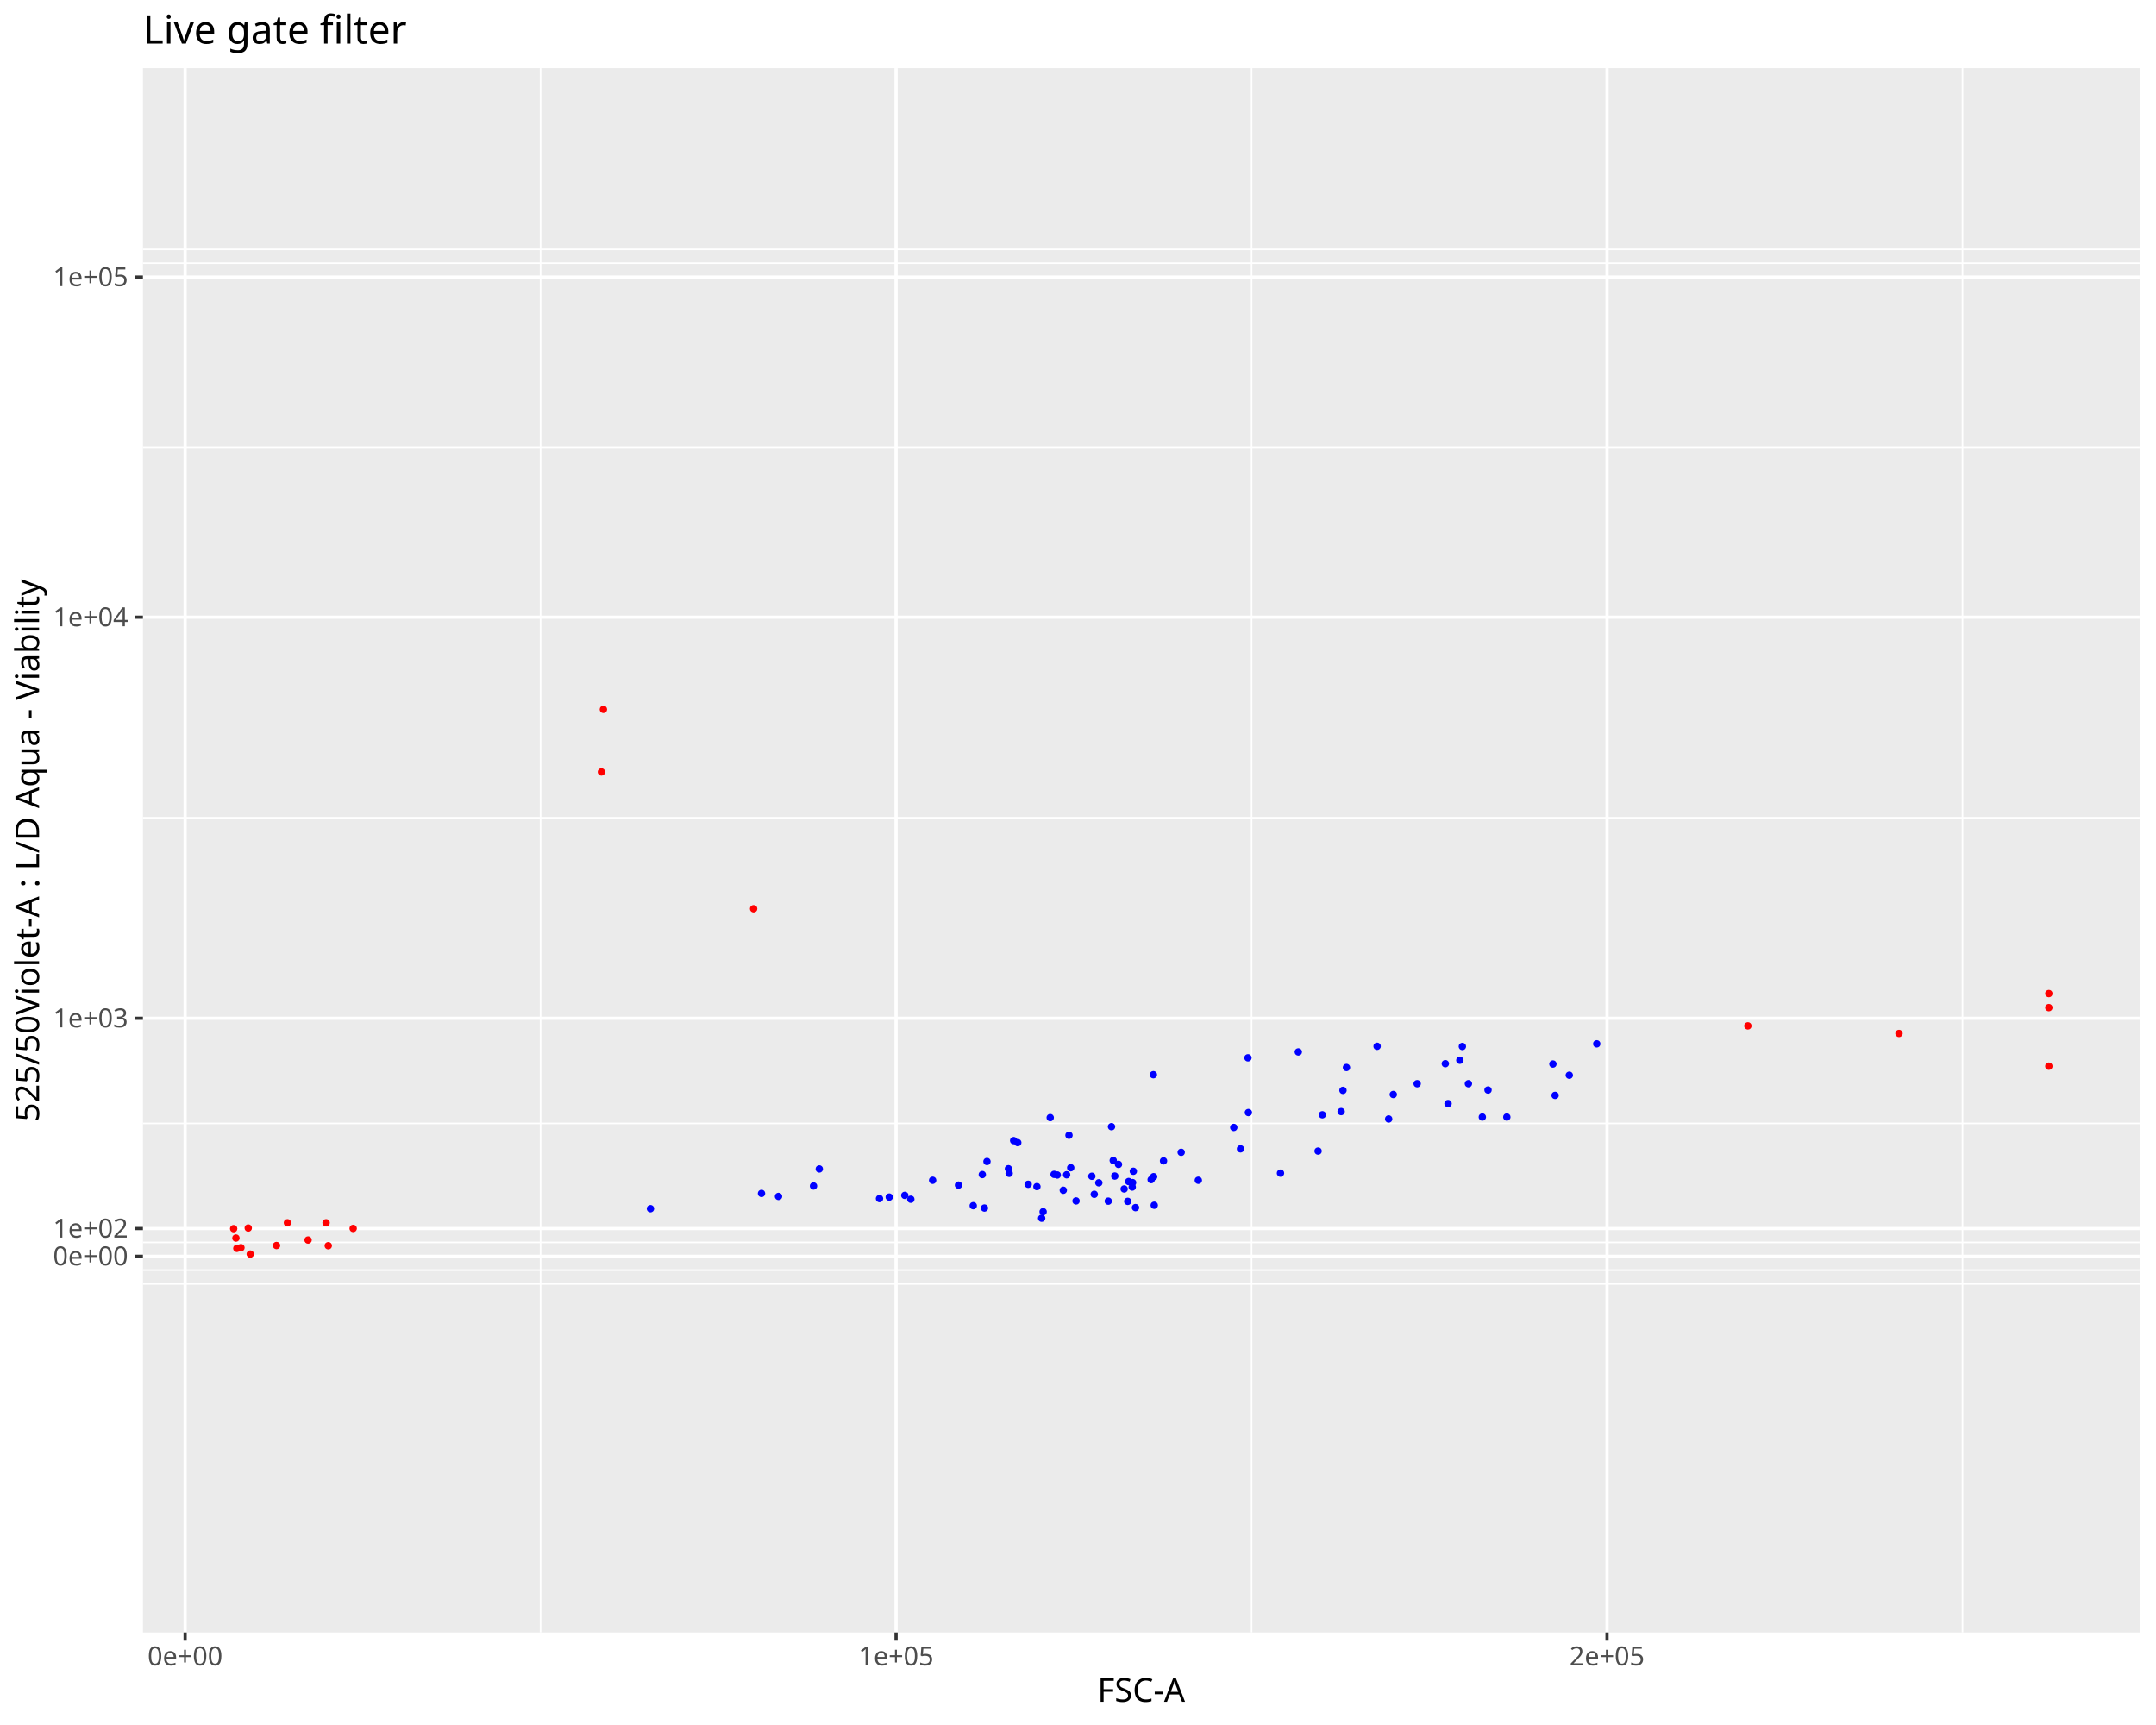
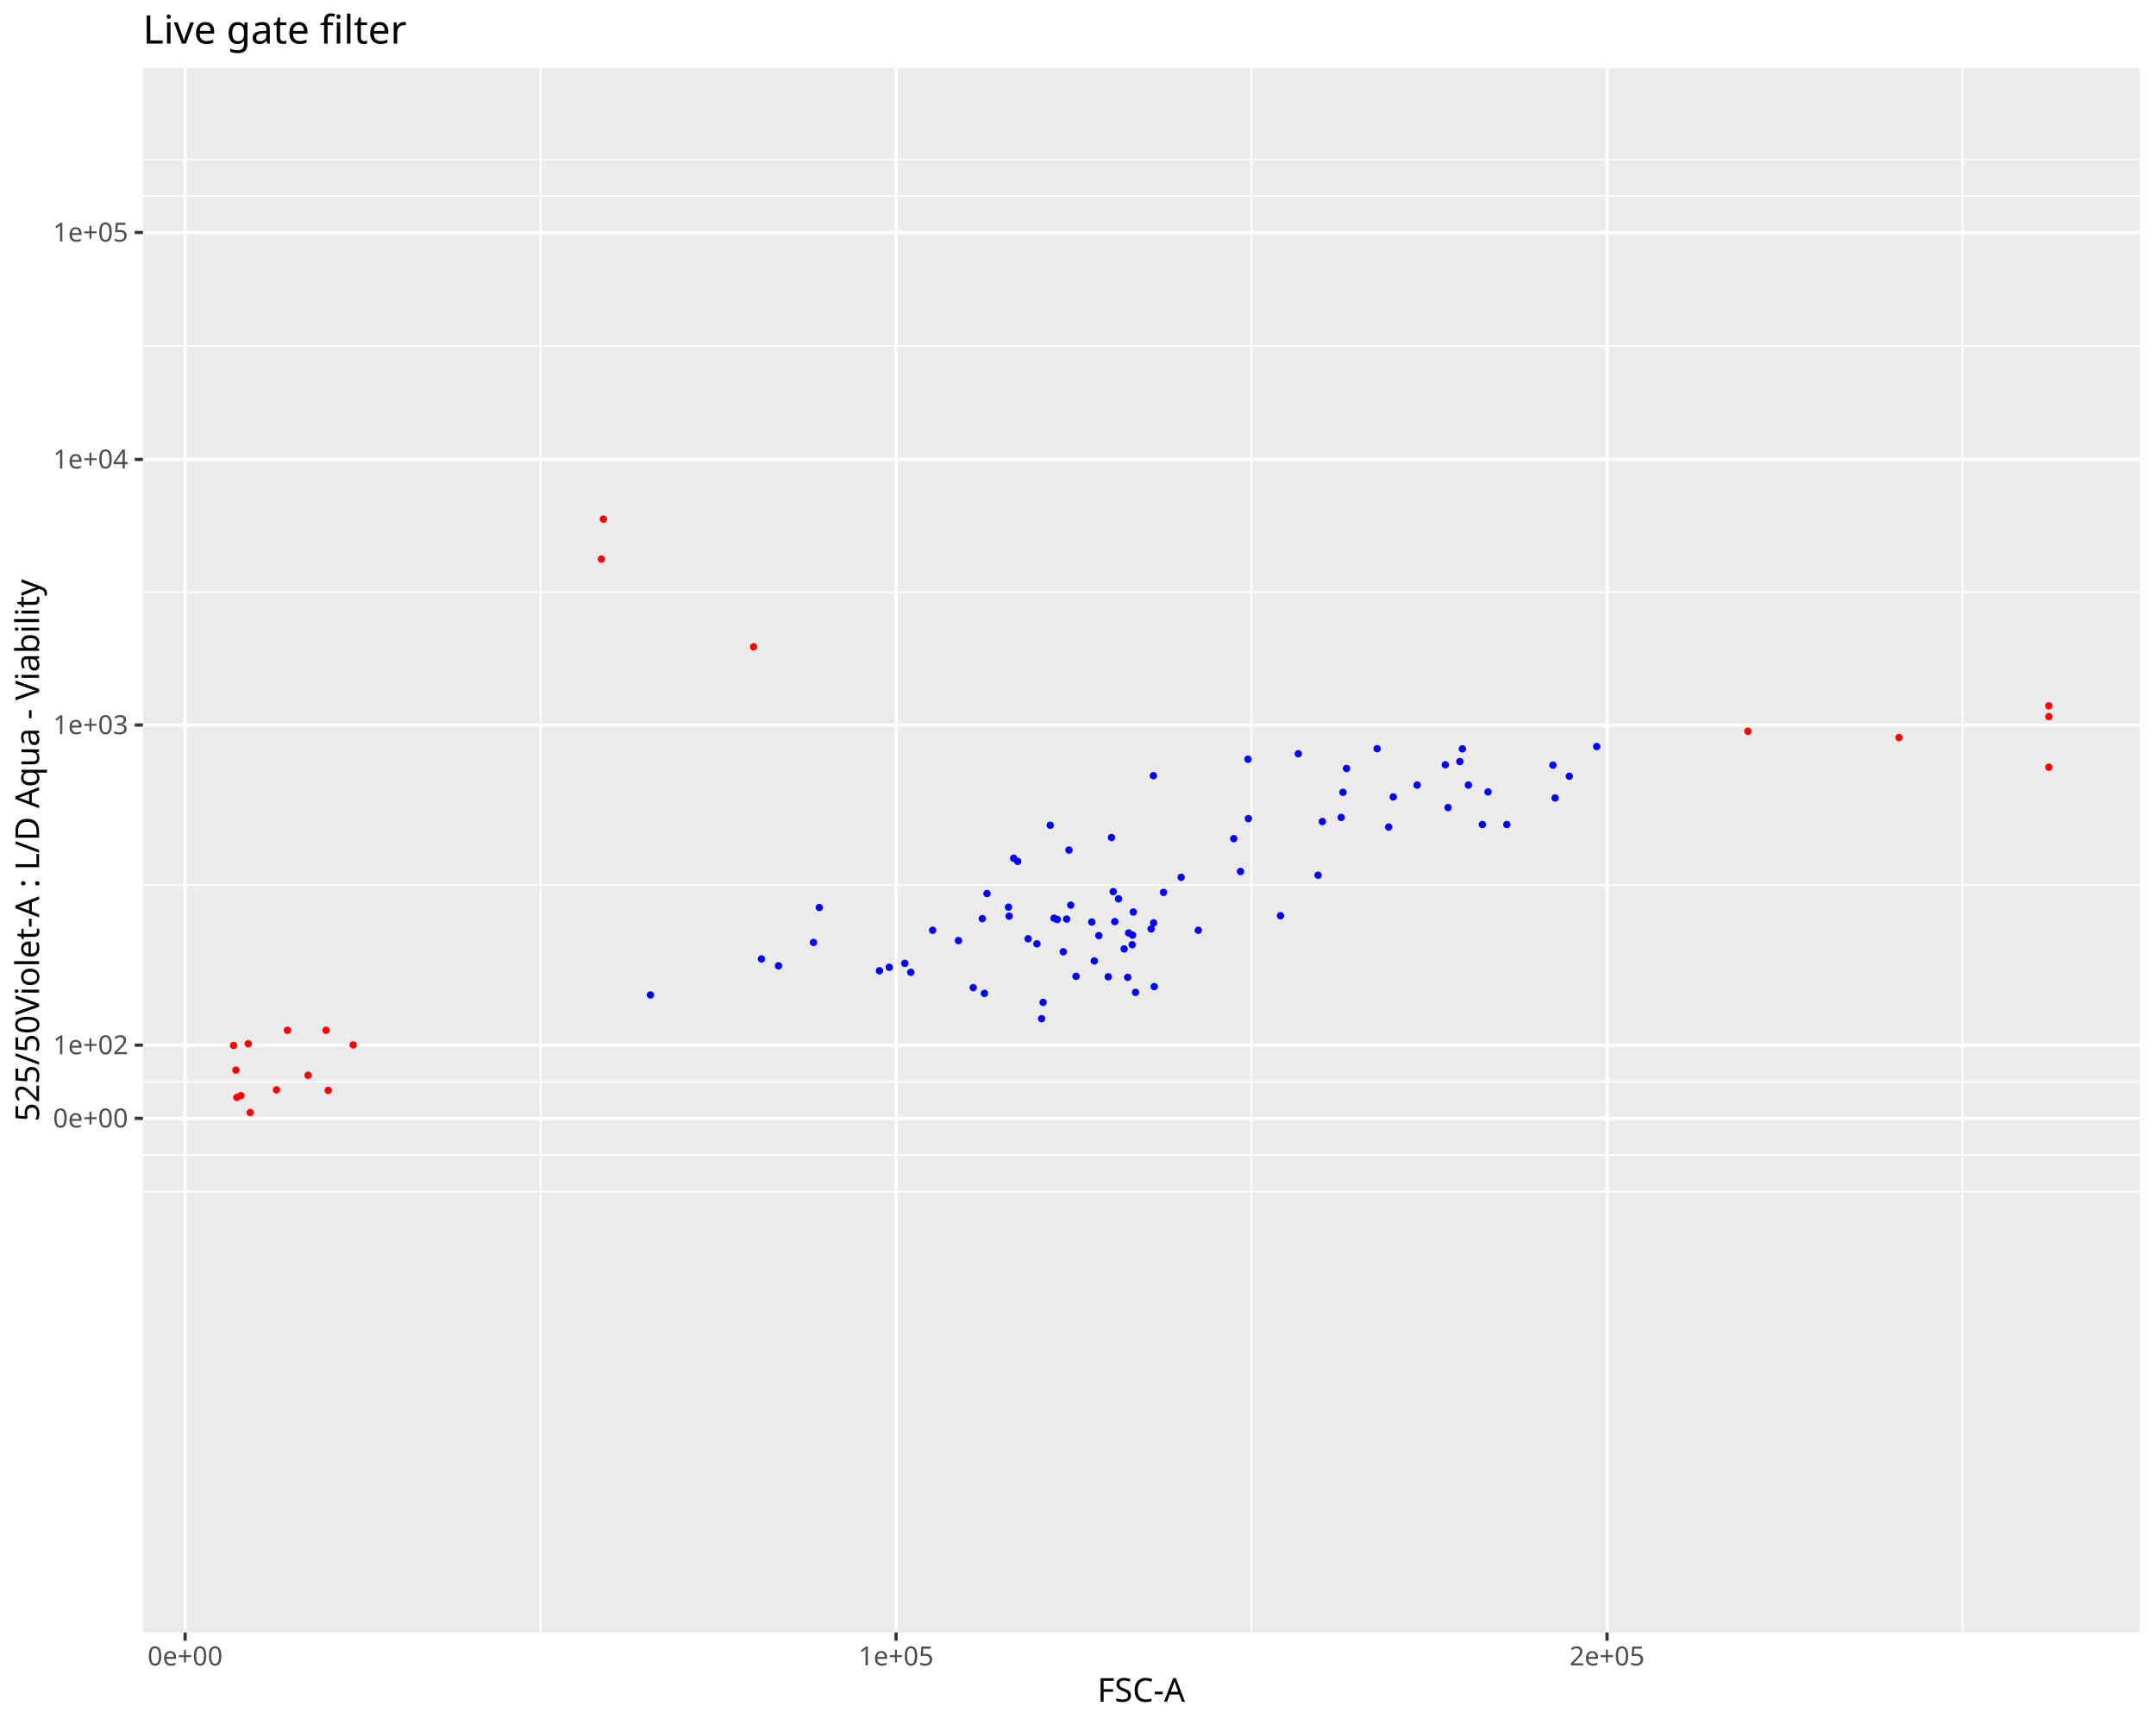
<svg xmlns="http://www.w3.org/2000/svg" class="svglite" data-engine-version="2.0" width="720.00pt" height="576.00pt" viewBox="0 0 720.00 576.00">
  <defs>
    <style type="text/css">
    .svglite line, .svglite polyline, .svglite polygon, .svglite path, .svglite rect, .svglite circle {
      fill: none;
      stroke: #000000;
      stroke-linecap: round;
      stroke-linejoin: round;
      stroke-miterlimit: 10.00;
    }
  </style>
  </defs>
  <rect width="100%" height="100%" style="stroke: none; fill: #FFFFFF;" />
  <defs>
    <clipPath id="cpMC4wMHw3MjAuMDB8MC4wMHw1NzYuMDA=">
      <rect x="0.00" y="0.00" width="720.00" height="576.00" />
    </clipPath>
  </defs>
  <g clip-path="url(#cpMC4wMHw3MjAuMDB8MC4wMHw1NzYuMDA=)">
    <rect x="0.00" y="0.00" width="720.00" height="576.00" style="stroke-width: 1.07; stroke: #FFFFFF; fill: #FFFFFF;" />
  </g>
  <defs>
    <clipPath id="cpNDcuNzN8NzE0LjUyfDIyLjc4fDU0NS4xMQ==">
      <rect x="47.73" y="22.78" width="666.80" height="522.33" />
    </clipPath>
  </defs>
  <g clip-path="url(#cpNDcuNzN8NzE0LjUyfDIyLjc4fDU0NS4xMQ==)">
    <rect x="47.73" y="22.78" width="666.80" height="522.33" style="stroke-width: 1.07; stroke: none; fill: #EBEBEB;" />
-     <polyline points="47.73,428.74 714.52,428.74 " style="stroke-width: 0.53; stroke: #FFFFFF; stroke-linecap: butt;" />
-     <polyline points="47.73,424.11 714.52,424.11 " style="stroke-width: 0.53; stroke: #FFFFFF; stroke-linecap: butt;" />
-     <polyline points="47.73,414.86 714.52,414.86 " style="stroke-width: 0.53; stroke: #FFFFFF; stroke-linecap: butt;" />
-     <polyline points="47.73,375.12 714.52,375.12 " style="stroke-width: 0.53; stroke: #FFFFFF; stroke-linecap: butt;" />
-     <polyline points="47.73,273.06 714.52,273.06 " style="stroke-width: 0.53; stroke: #FFFFFF; stroke-linecap: butt;" />
-     <polyline points="47.73,149.31 714.52,149.31 " style="stroke-width: 0.53; stroke: #FFFFFF; stroke-linecap: butt;" />
-     <polyline points="47.73,87.89 714.52,87.89 " style="stroke-width: 0.53; stroke: #FFFFFF; stroke-linecap: butt;" />
-     <polyline points="47.73,83.27 714.52,83.27 " style="stroke-width: 0.53; stroke: #FFFFFF; stroke-linecap: butt;" />
+     <polyline points="47.73,397.89 714.52,397.89 " style="stroke-width: 0.53; stroke: #FFFFFF; stroke-linecap: butt;" />
+     <polyline points="47.73,385.67 714.52,385.67 " style="stroke-width: 0.53; stroke: #FFFFFF; stroke-linecap: butt;" />
+     <polyline points="47.73,361.22 714.52,361.22 " style="stroke-width: 0.53; stroke: #FFFFFF; stroke-linecap: butt;" />
+     <polyline points="47.73,295.55 714.52,295.55 " style="stroke-width: 0.53; stroke: #FFFFFF; stroke-linecap: butt;" />
+     <polyline points="47.73,197.75 714.52,197.75 " style="stroke-width: 0.53; stroke: #FFFFFF; stroke-linecap: butt;" />
+     <polyline points="47.73,115.51 714.52,115.51 " style="stroke-width: 0.53; stroke: #FFFFFF; stroke-linecap: butt;" />
+     <polyline points="47.73,65.40 714.52,65.40 " style="stroke-width: 0.53; stroke: #FFFFFF; stroke-linecap: butt;" />
+     <polyline points="47.73,53.18 714.52,53.18 " style="stroke-width: 0.53; stroke: #FFFFFF; stroke-linecap: butt;" />
    <polyline points="180.53,545.11 180.53,22.78 " style="stroke-width: 0.53; stroke: #FFFFFF; stroke-linecap: butt;" />
    <polyline points="417.96,545.11 417.96,22.78 " style="stroke-width: 0.53; stroke: #FFFFFF; stroke-linecap: butt;" />
    <polyline points="655.38,545.11 655.38,22.78 " style="stroke-width: 0.53; stroke: #FFFFFF; stroke-linecap: butt;" />
-     <polyline points="47.73,419.49 714.52,419.49 " style="stroke-width: 1.07; stroke: #FFFFFF; stroke-linecap: butt;" />
-     <polyline points="47.73,410.23 714.52,410.23 " style="stroke-width: 1.07; stroke: #FFFFFF; stroke-linecap: butt;" />
-     <polyline points="47.73,340.02 714.52,340.02 " style="stroke-width: 1.07; stroke: #FFFFFF; stroke-linecap: butt;" />
-     <polyline points="47.73,206.09 714.52,206.09 " style="stroke-width: 1.07; stroke: #FFFFFF; stroke-linecap: butt;" />
-     <polyline points="47.73,92.52 714.52,92.52 " style="stroke-width: 1.07; stroke: #FFFFFF; stroke-linecap: butt;" />
+     <polyline points="47.73,373.44 714.52,373.44 " style="stroke-width: 1.07; stroke: #FFFFFF; stroke-linecap: butt;" />
+     <polyline points="47.73,348.99 714.52,348.99 " style="stroke-width: 1.07; stroke: #FFFFFF; stroke-linecap: butt;" />
+     <polyline points="47.73,242.10 714.52,242.10 " style="stroke-width: 1.07; stroke: #FFFFFF; stroke-linecap: butt;" />
+     <polyline points="47.73,153.40 714.52,153.40 " style="stroke-width: 1.07; stroke: #FFFFFF; stroke-linecap: butt;" />
+     <polyline points="47.73,77.63 714.52,77.63 " style="stroke-width: 1.07; stroke: #FFFFFF; stroke-linecap: butt;" />
    <polyline points="61.82,545.11 61.82,22.78 " style="stroke-width: 1.07; stroke: #FFFFFF; stroke-linecap: butt;" />
    <polyline points="299.24,545.11 299.24,22.78 " style="stroke-width: 1.07; stroke: #FFFFFF; stroke-linecap: butt;" />
    <polyline points="536.67,545.11 536.67,22.78 " style="stroke-width: 1.07; stroke: #FFFFFF; stroke-linecap: butt;" />
-     <circle cx="483.58" cy="368.51" r="0.89" style="stroke-width: 0.71; stroke: #0000FF; fill: #0000FF;" />
-     <circle cx="440.18" cy="384.36" r="0.89" style="stroke-width: 0.71; stroke: #0000FF; fill: #0000FF;" />
-     <circle cx="95.99" cy="408.31" r="0.89" style="stroke-width: 0.71; stroke: #FF0000; fill: #FF0000;" />
-     <circle cx="273.60" cy="390.33" r="0.89" style="stroke-width: 0.71; stroke: #0000FF; fill: #0000FF;" />
-     <circle cx="328.75" cy="403.38" r="0.89" style="stroke-width: 0.71; stroke: #0000FF; fill: #0000FF;" />
-     <circle cx="370.11" cy="401.08" r="0.89" style="stroke-width: 0.71; stroke: #0000FF; fill: #0000FF;" />
-     <circle cx="78.79" cy="413.41" r="0.89" style="stroke-width: 0.71; stroke: #FF0000; fill: #FF0000;" />
-     <circle cx="302.15" cy="399.15" r="0.89" style="stroke-width: 0.71; stroke: #0000FF; fill: #0000FF;" />
-     <circle cx="92.34" cy="415.90" r="0.89" style="stroke-width: 0.71; stroke: #FF0000; fill: #FF0000;" />
-     <circle cx="412.02" cy="376.47" r="0.89" style="stroke-width: 0.71; stroke: #0000FF; fill: #0000FF;" />
-     <circle cx="320.09" cy="395.73" r="0.89" style="stroke-width: 0.71; stroke: #0000FF; fill: #0000FF;" />
-     <circle cx="338.51" cy="380.87" r="0.89" style="stroke-width: 0.71; stroke: #0000FF; fill: #0000FF;" />
-     <circle cx="495.03" cy="373.00" r="0.89" style="stroke-width: 0.71; stroke: #0000FF; fill: #0000FF;" />
-     <circle cx="254.30" cy="398.50" r="0.89" style="stroke-width: 0.71; stroke: #0000FF; fill: #0000FF;" />
-     <circle cx="416.76" cy="353.22" r="0.89" style="stroke-width: 0.71; stroke: #0000FF; fill: #0000FF;" />
-     <circle cx="337.01" cy="391.80" r="0.89" style="stroke-width: 0.71; stroke: #0000FF; fill: #0000FF;" />
-     <circle cx="350.72" cy="373.19" r="0.89" style="stroke-width: 0.71; stroke: #0000FF; fill: #0000FF;" />
-     <circle cx="496.93" cy="363.97" r="0.89" style="stroke-width: 0.71; stroke: #0000FF; fill: #0000FF;" />
-     <circle cx="366.95" cy="394.96" r="0.89" style="stroke-width: 0.71; stroke: #0000FF; fill: #0000FF;" />
-     <circle cx="348.35" cy="404.61" r="0.89" style="stroke-width: 0.71; stroke: #0000FF; fill: #0000FF;" />
-     <circle cx="364.62" cy="392.77" r="0.89" style="stroke-width: 0.71; stroke: #0000FF; fill: #0000FF;" />
-     <circle cx="378.48" cy="391.10" r="0.89" style="stroke-width: 0.71; stroke: #0000FF; fill: #0000FF;" />
-     <circle cx="388.56" cy="387.64" r="0.89" style="stroke-width: 0.71; stroke: #0000FF; fill: #0000FF;" />
-     <circle cx="109.62" cy="415.97" r="0.89" style="stroke-width: 0.71; stroke: #FF0000; fill: #FF0000;" />
-     <circle cx="359.35" cy="401.01" r="0.89" style="stroke-width: 0.71; stroke: #0000FF; fill: #0000FF;" />
-     <circle cx="328.04" cy="392.21" r="0.89" style="stroke-width: 0.71; stroke: #0000FF; fill: #0000FF;" />
-     <circle cx="217.22" cy="403.60" r="0.89" style="stroke-width: 0.71; stroke: #0000FF; fill: #0000FF;" />
-     <circle cx="376.61" cy="401.15" r="0.89" style="stroke-width: 0.71; stroke: #0000FF; fill: #0000FF;" />
-     <circle cx="416.90" cy="371.49" r="0.89" style="stroke-width: 0.71; stroke: #0000FF; fill: #0000FF;" />
-     <circle cx="293.70" cy="400.22" r="0.89" style="stroke-width: 0.71; stroke: #0000FF; fill: #0000FF;" />
-     <circle cx="102.88" cy="414.07" r="0.89" style="stroke-width: 0.71; stroke: #FF0000; fill: #FF0000;" />
-     <circle cx="352.01" cy="392.14" r="0.89" style="stroke-width: 0.71; stroke: #0000FF; fill: #0000FF;" />
-     <circle cx="583.71" cy="342.55" r="0.89" style="stroke-width: 0.71; stroke: #FF0000; fill: #FF0000;" />
-     <circle cx="449.66" cy="356.45" r="0.89" style="stroke-width: 0.71; stroke: #0000FF; fill: #0000FF;" />
-     <circle cx="384.43" cy="393.90" r="0.89" style="stroke-width: 0.71; stroke: #0000FF; fill: #0000FF;" />
-     <circle cx="296.96" cy="399.72" r="0.89" style="stroke-width: 0.71; stroke: #0000FF; fill: #0000FF;" />
-     <circle cx="80.46" cy="416.63" r="0.89" style="stroke-width: 0.71; stroke: #FF0000; fill: #FF0000;" />
-     <circle cx="271.67" cy="396.02" r="0.89" style="stroke-width: 0.71; stroke: #0000FF; fill: #0000FF;" />
-     <circle cx="375.41" cy="397.01" r="0.89" style="stroke-width: 0.71; stroke: #0000FF; fill: #0000FF;" />
-     <circle cx="518.60" cy="355.29" r="0.89" style="stroke-width: 0.71; stroke: #0000FF; fill: #0000FF;" />
-     <circle cx="414.27" cy="383.62" r="0.89" style="stroke-width: 0.71; stroke: #0000FF; fill: #0000FF;" />
-     <circle cx="487.52" cy="354.03" r="0.89" style="stroke-width: 0.71; stroke: #0000FF; fill: #0000FF;" />
-     <circle cx="459.89" cy="349.37" r="0.89" style="stroke-width: 0.71; stroke: #0000FF; fill: #0000FF;" />
-     <circle cx="108.90" cy="408.31" r="0.89" style="stroke-width: 0.71; stroke: #FF0000; fill: #FF0000;" />
-     <circle cx="372.29" cy="392.70" r="0.89" style="stroke-width: 0.71; stroke: #0000FF; fill: #0000FF;" />
-     <circle cx="427.62" cy="391.73" r="0.89" style="stroke-width: 0.71; stroke: #0000FF; fill: #0000FF;" />
-     <circle cx="684.21" cy="331.76" r="0.89" style="stroke-width: 0.71; stroke: #FF0000; fill: #FF0000;" />
-     <circle cx="304.16" cy="400.44" r="0.89" style="stroke-width: 0.71; stroke: #0000FF; fill: #0000FF;" />
-     <circle cx="634.18" cy="345.08" r="0.89" style="stroke-width: 0.71; stroke: #FF0000; fill: #FF0000;" />
-     <circle cx="347.86" cy="406.78" r="0.89" style="stroke-width: 0.71; stroke: #0000FF; fill: #0000FF;" />
-     <circle cx="447.88" cy="371.17" r="0.89" style="stroke-width: 0.71; stroke: #0000FF; fill: #0000FF;" />
-     <circle cx="365.43" cy="398.79" r="0.89" style="stroke-width: 0.71; stroke: #0000FF; fill: #0000FF;" />
-     <circle cx="385.46" cy="402.45" r="0.89" style="stroke-width: 0.71; stroke: #0000FF; fill: #0000FF;" />
-     <circle cx="339.88" cy="381.54" r="0.89" style="stroke-width: 0.71; stroke: #0000FF; fill: #0000FF;" />
-     <circle cx="482.67" cy="355.18" r="0.89" style="stroke-width: 0.71; stroke: #0000FF; fill: #0000FF;" />
-     <circle cx="488.36" cy="349.43" r="0.89" style="stroke-width: 0.71; stroke: #0000FF; fill: #0000FF;" />
-     <circle cx="311.45" cy="394.11" r="0.89" style="stroke-width: 0.71; stroke: #0000FF; fill: #0000FF;" />
-     <circle cx="325.01" cy="402.59" r="0.89" style="stroke-width: 0.71; stroke: #0000FF; fill: #0000FF;" />
-     <circle cx="355.09" cy="397.44" r="0.89" style="stroke-width: 0.71; stroke: #0000FF; fill: #0000FF;" />
-     <circle cx="200.84" cy="257.77" r="0.89" style="stroke-width: 0.71; stroke: #FF0000; fill: #FF0000;" />
-     <circle cx="346.28" cy="396.23" r="0.89" style="stroke-width: 0.71; stroke: #0000FF; fill: #0000FF;" />
-     <circle cx="83.57" cy="418.76" r="0.89" style="stroke-width: 0.71; stroke: #FF0000; fill: #FF0000;" />
-     <circle cx="251.67" cy="303.44" r="0.89" style="stroke-width: 0.71; stroke: #FF0000; fill: #FF0000;" />
-     <circle cx="356.99" cy="379.08" r="0.89" style="stroke-width: 0.71; stroke: #0000FF; fill: #0000FF;" />
-     <circle cx="371.77" cy="387.50" r="0.89" style="stroke-width: 0.71; stroke: #0000FF; fill: #0000FF;" />
-     <circle cx="684.21" cy="336.46" r="0.89" style="stroke-width: 0.71; stroke: #FF0000; fill: #FF0000;" />
-     <circle cx="78.03" cy="410.27" r="0.89" style="stroke-width: 0.71; stroke: #FF0000; fill: #FF0000;" />
-     <circle cx="684.21" cy="356.01" r="0.89" style="stroke-width: 0.71; stroke: #FF0000; fill: #FF0000;" />
-     <circle cx="82.90" cy="410.06" r="0.89" style="stroke-width: 0.71; stroke: #FF0000; fill: #FF0000;" />
-     <circle cx="385.17" cy="358.86" r="0.89" style="stroke-width: 0.71; stroke: #0000FF; fill: #0000FF;" />
-     <circle cx="441.60" cy="372.24" r="0.89" style="stroke-width: 0.71; stroke: #0000FF; fill: #0000FF;" />
-     <circle cx="343.35" cy="395.45" r="0.89" style="stroke-width: 0.71; stroke: #0000FF; fill: #0000FF;" />
-     <circle cx="394.46" cy="384.77" r="0.89" style="stroke-width: 0.71; stroke: #0000FF; fill: #0000FF;" />
-     <circle cx="524.07" cy="359.03" r="0.89" style="stroke-width: 0.71; stroke: #0000FF; fill: #0000FF;" />
-     <circle cx="463.75" cy="373.64" r="0.89" style="stroke-width: 0.71; stroke: #0000FF; fill: #0000FF;" />
-     <circle cx="519.33" cy="365.77" r="0.89" style="stroke-width: 0.71; stroke: #0000FF; fill: #0000FF;" />
-     <circle cx="329.60" cy="387.84" r="0.89" style="stroke-width: 0.71; stroke: #0000FF; fill: #0000FF;" />
-     <circle cx="378.23" cy="394.89" r="0.89" style="stroke-width: 0.71; stroke: #0000FF; fill: #0000FF;" />
-     <circle cx="117.94" cy="410.20" r="0.89" style="stroke-width: 0.71; stroke: #FF0000; fill: #FF0000;" />
-     <circle cx="356.20" cy="392.28" r="0.89" style="stroke-width: 0.71; stroke: #0000FF; fill: #0000FF;" />
-     <circle cx="379.20" cy="403.24" r="0.89" style="stroke-width: 0.71; stroke: #0000FF; fill: #0000FF;" />
-     <circle cx="433.57" cy="351.25" r="0.89" style="stroke-width: 0.71; stroke: #0000FF; fill: #0000FF;" />
-     <circle cx="400.18" cy="394.11" r="0.89" style="stroke-width: 0.71; stroke: #0000FF; fill: #0000FF;" />
-     <circle cx="259.98" cy="399.50" r="0.89" style="stroke-width: 0.71; stroke: #0000FF; fill: #0000FF;" />
-     <circle cx="357.57" cy="389.92" r="0.89" style="stroke-width: 0.71; stroke: #0000FF; fill: #0000FF;" />
-     <circle cx="378.11" cy="396.37" r="0.89" style="stroke-width: 0.71; stroke: #0000FF; fill: #0000FF;" />
-     <circle cx="533.24" cy="348.55" r="0.89" style="stroke-width: 0.71; stroke: #0000FF; fill: #0000FF;" />
-     <circle cx="473.27" cy="361.86" r="0.89" style="stroke-width: 0.71; stroke: #0000FF; fill: #0000FF;" />
-     <circle cx="201.50" cy="236.87" r="0.89" style="stroke-width: 0.71; stroke: #FF0000; fill: #FF0000;" />
-     <circle cx="448.49" cy="364.09" r="0.89" style="stroke-width: 0.71; stroke: #0000FF; fill: #0000FF;" />
-     <circle cx="385.26" cy="392.92" r="0.89" style="stroke-width: 0.71; stroke: #0000FF; fill: #0000FF;" />
-     <circle cx="503.21" cy="373.00" r="0.89" style="stroke-width: 0.71; stroke: #0000FF; fill: #0000FF;" />
-     <circle cx="336.77" cy="390.26" r="0.89" style="stroke-width: 0.71; stroke: #0000FF; fill: #0000FF;" />
-     <circle cx="376.92" cy="394.53" r="0.89" style="stroke-width: 0.71; stroke: #0000FF; fill: #0000FF;" />
-     <circle cx="373.52" cy="388.81" r="0.89" style="stroke-width: 0.71; stroke: #0000FF; fill: #0000FF;" />
-     <circle cx="371.19" cy="376.21" r="0.89" style="stroke-width: 0.71; stroke: #0000FF; fill: #0000FF;" />
-     <circle cx="353.08" cy="392.35" r="0.89" style="stroke-width: 0.71; stroke: #0000FF; fill: #0000FF;" />
-     <circle cx="465.29" cy="365.47" r="0.89" style="stroke-width: 0.71; stroke: #0000FF; fill: #0000FF;" />
-     <circle cx="79.10" cy="416.85" r="0.89" style="stroke-width: 0.71; stroke: #FF0000; fill: #FF0000;" />
-     <circle cx="490.38" cy="361.86" r="0.89" style="stroke-width: 0.71; stroke: #0000FF; fill: #0000FF;" />
+     <circle cx="483.58" cy="269.66" r="0.89" style="stroke-width: 0.71; stroke: #0000FF; fill: #0000FF;" />
+     <circle cx="440.18" cy="292.25" r="0.89" style="stroke-width: 0.71; stroke: #0000FF; fill: #0000FF;" />
+     <circle cx="95.99" cy="344.03" r="0.89" style="stroke-width: 0.71; stroke: #FF0000; fill: #FF0000;" />
+     <circle cx="273.60" cy="303.04" r="0.89" style="stroke-width: 0.71; stroke: #0000FF; fill: #0000FF;" />
+     <circle cx="328.75" cy="331.70" r="0.89" style="stroke-width: 0.71; stroke: #0000FF; fill: #0000FF;" />
+     <circle cx="370.11" cy="326.17" r="0.89" style="stroke-width: 0.71; stroke: #0000FF; fill: #0000FF;" />
+     <circle cx="78.79" cy="357.32" r="0.89" style="stroke-width: 0.71; stroke: #FF0000; fill: #FF0000;" />
+     <circle cx="302.15" cy="321.67" r="0.89" style="stroke-width: 0.71; stroke: #0000FF; fill: #0000FF;" />
+     <circle cx="92.34" cy="363.90" r="0.89" style="stroke-width: 0.71; stroke: #FF0000; fill: #FF0000;" />
+     <circle cx="412.02" cy="280.04" r="0.89" style="stroke-width: 0.71; stroke: #0000FF; fill: #0000FF;" />
+     <circle cx="320.09" cy="314.08" r="0.89" style="stroke-width: 0.71; stroke: #0000FF; fill: #0000FF;" />
+     <circle cx="338.51" cy="286.58" r="0.89" style="stroke-width: 0.71; stroke: #0000FF; fill: #0000FF;" />
+     <circle cx="495.03" cy="275.31" r="0.89" style="stroke-width: 0.71; stroke: #0000FF; fill: #0000FF;" />
+     <circle cx="254.30" cy="320.21" r="0.89" style="stroke-width: 0.71; stroke: #0000FF; fill: #0000FF;" />
+     <circle cx="416.76" cy="253.52" r="0.89" style="stroke-width: 0.71; stroke: #0000FF; fill: #0000FF;" />
+     <circle cx="337.01" cy="305.91" r="0.89" style="stroke-width: 0.71; stroke: #0000FF; fill: #0000FF;" />
+     <circle cx="350.72" cy="275.56" r="0.89" style="stroke-width: 0.71; stroke: #0000FF; fill: #0000FF;" />
+     <circle cx="496.93" cy="264.44" r="0.89" style="stroke-width: 0.71; stroke: #0000FF; fill: #0000FF;" />
+     <circle cx="366.95" cy="312.41" r="0.89" style="stroke-width: 0.71; stroke: #0000FF; fill: #0000FF;" />
+     <circle cx="348.35" cy="334.71" r="0.89" style="stroke-width: 0.71; stroke: #0000FF; fill: #0000FF;" />
+     <circle cx="364.62" cy="307.88" r="0.89" style="stroke-width: 0.71; stroke: #0000FF; fill: #0000FF;" />
+     <circle cx="378.48" cy="304.53" r="0.89" style="stroke-width: 0.71; stroke: #0000FF; fill: #0000FF;" />
+     <circle cx="388.56" cy="297.99" r="0.89" style="stroke-width: 0.71; stroke: #0000FF; fill: #0000FF;" />
+     <circle cx="109.62" cy="364.09" r="0.89" style="stroke-width: 0.71; stroke: #FF0000; fill: #FF0000;" />
+     <circle cx="359.35" cy="326.00" r="0.89" style="stroke-width: 0.71; stroke: #0000FF; fill: #0000FF;" />
+     <circle cx="328.04" cy="306.74" r="0.89" style="stroke-width: 0.71; stroke: #0000FF; fill: #0000FF;" />
+     <circle cx="217.22" cy="332.23" r="0.89" style="stroke-width: 0.71; stroke: #0000FF; fill: #0000FF;" />
+     <circle cx="376.61" cy="326.34" r="0.89" style="stroke-width: 0.71; stroke: #0000FF; fill: #0000FF;" />
+     <circle cx="416.90" cy="273.35" r="0.89" style="stroke-width: 0.71; stroke: #0000FF; fill: #0000FF;" />
+     <circle cx="293.70" cy="324.15" r="0.89" style="stroke-width: 0.71; stroke: #0000FF; fill: #0000FF;" />
+     <circle cx="102.88" cy="359.06" r="0.89" style="stroke-width: 0.71; stroke: #FF0000; fill: #FF0000;" />
+     <circle cx="352.01" cy="306.60" r="0.89" style="stroke-width: 0.71; stroke: #0000FF; fill: #0000FF;" />
+     <circle cx="583.71" cy="244.17" r="0.89" style="stroke-width: 0.71; stroke: #FF0000; fill: #FF0000;" />
+     <circle cx="449.66" cy="256.61" r="0.89" style="stroke-width: 0.71; stroke: #0000FF; fill: #0000FF;" />
+     <circle cx="384.43" cy="310.19" r="0.89" style="stroke-width: 0.71; stroke: #0000FF; fill: #0000FF;" />
+     <circle cx="296.96" cy="322.99" r="0.89" style="stroke-width: 0.71; stroke: #0000FF; fill: #0000FF;" />
+     <circle cx="80.46" cy="365.84" r="0.89" style="stroke-width: 0.71; stroke: #FF0000; fill: #FF0000;" />
+     <circle cx="271.67" cy="314.69" r="0.89" style="stroke-width: 0.71; stroke: #0000FF; fill: #0000FF;" />
+     <circle cx="375.41" cy="316.86" r="0.89" style="stroke-width: 0.71; stroke: #0000FF; fill: #0000FF;" />
+     <circle cx="518.60" cy="255.49" r="0.89" style="stroke-width: 0.71; stroke: #0000FF; fill: #0000FF;" />
+     <circle cx="414.27" cy="291.00" r="0.89" style="stroke-width: 0.71; stroke: #0000FF; fill: #0000FF;" />
+     <circle cx="487.52" cy="254.29" r="0.89" style="stroke-width: 0.71; stroke: #0000FF; fill: #0000FF;" />
+     <circle cx="459.89" cy="250.01" r="0.89" style="stroke-width: 0.71; stroke: #0000FF; fill: #0000FF;" />
+     <circle cx="108.90" cy="344.03" r="0.89" style="stroke-width: 0.71; stroke: #FF0000; fill: #FF0000;" />
+     <circle cx="372.29" cy="307.74" r="0.89" style="stroke-width: 0.71; stroke: #0000FF; fill: #0000FF;" />
+     <circle cx="427.62" cy="305.77" r="0.89" style="stroke-width: 0.71; stroke: #0000FF; fill: #0000FF;" />
+     <circle cx="684.21" cy="235.69" r="0.89" style="stroke-width: 0.71; stroke: #FF0000; fill: #FF0000;" />
+     <circle cx="304.16" cy="324.66" r="0.89" style="stroke-width: 0.71; stroke: #0000FF; fill: #0000FF;" />
+     <circle cx="634.18" cy="246.28" r="0.89" style="stroke-width: 0.71; stroke: #FF0000; fill: #FF0000;" />
+     <circle cx="347.86" cy="340.15" r="0.89" style="stroke-width: 0.71; stroke: #0000FF; fill: #0000FF;" />
+     <circle cx="447.88" cy="272.95" r="0.89" style="stroke-width: 0.71; stroke: #0000FF; fill: #0000FF;" />
+     <circle cx="365.43" cy="320.86" r="0.89" style="stroke-width: 0.71; stroke: #0000FF; fill: #0000FF;" />
+     <circle cx="385.46" cy="329.43" r="0.89" style="stroke-width: 0.71; stroke: #0000FF; fill: #0000FF;" />
+     <circle cx="339.88" cy="287.63" r="0.89" style="stroke-width: 0.71; stroke: #0000FF; fill: #0000FF;" />
+     <circle cx="482.67" cy="255.38" r="0.89" style="stroke-width: 0.71; stroke: #0000FF; fill: #0000FF;" />
+     <circle cx="488.36" cy="250.05" r="0.89" style="stroke-width: 0.71; stroke: #0000FF; fill: #0000FF;" />
+     <circle cx="311.45" cy="310.63" r="0.89" style="stroke-width: 0.71; stroke: #0000FF; fill: #0000FF;" />
+     <circle cx="325.01" cy="329.78" r="0.89" style="stroke-width: 0.71; stroke: #0000FF; fill: #0000FF;" />
+     <circle cx="355.09" cy="317.81" r="0.89" style="stroke-width: 0.71; stroke: #0000FF; fill: #0000FF;" />
+     <circle cx="200.84" cy="186.70" r="0.89" style="stroke-width: 0.71; stroke: #FF0000; fill: #FF0000;" />
+     <circle cx="346.28" cy="315.15" r="0.89" style="stroke-width: 0.71; stroke: #0000FF; fill: #0000FF;" />
+     <circle cx="83.57" cy="371.49" r="0.89" style="stroke-width: 0.71; stroke: #FF0000; fill: #FF0000;" />
+     <circle cx="251.67" cy="215.98" r="0.89" style="stroke-width: 0.71; stroke: #FF0000; fill: #FF0000;" />
+     <circle cx="356.99" cy="283.85" r="0.89" style="stroke-width: 0.71; stroke: #0000FF; fill: #0000FF;" />
+     <circle cx="371.77" cy="297.74" r="0.89" style="stroke-width: 0.71; stroke: #0000FF; fill: #0000FF;" />
+     <circle cx="684.21" cy="239.28" r="0.89" style="stroke-width: 0.71; stroke: #FF0000; fill: #FF0000;" />
+     <circle cx="78.03" cy="349.10" r="0.89" style="stroke-width: 0.71; stroke: #FF0000; fill: #FF0000;" />
+     <circle cx="684.21" cy="256.18" r="0.89" style="stroke-width: 0.71; stroke: #FF0000; fill: #FF0000;" />
+     <circle cx="82.90" cy="348.54" r="0.89" style="stroke-width: 0.71; stroke: #FF0000; fill: #FF0000;" />
+     <circle cx="385.17" cy="259.02" r="0.89" style="stroke-width: 0.71; stroke: #0000FF; fill: #0000FF;" />
+     <circle cx="441.60" cy="274.32" r="0.89" style="stroke-width: 0.71; stroke: #0000FF; fill: #0000FF;" />
+     <circle cx="343.35" cy="313.47" r="0.89" style="stroke-width: 0.71; stroke: #0000FF; fill: #0000FF;" />
+     <circle cx="394.46" cy="292.94" r="0.89" style="stroke-width: 0.71; stroke: #0000FF; fill: #0000FF;" />
+     <circle cx="524.07" cy="259.20" r="0.89" style="stroke-width: 0.71; stroke: #0000FF; fill: #0000FF;" />
+     <circle cx="463.75" cy="276.16" r="0.89" style="stroke-width: 0.71; stroke: #0000FF; fill: #0000FF;" />
+     <circle cx="519.33" cy="266.45" r="0.89" style="stroke-width: 0.71; stroke: #0000FF; fill: #0000FF;" />
+     <circle cx="329.60" cy="298.36" r="0.89" style="stroke-width: 0.71; stroke: #0000FF; fill: #0000FF;" />
+     <circle cx="378.23" cy="312.26" r="0.89" style="stroke-width: 0.71; stroke: #0000FF; fill: #0000FF;" />
+     <circle cx="117.94" cy="348.91" r="0.89" style="stroke-width: 0.71; stroke: #FF0000; fill: #FF0000;" />
+     <circle cx="356.20" cy="306.89" r="0.89" style="stroke-width: 0.71; stroke: #0000FF; fill: #0000FF;" />
+     <circle cx="379.20" cy="331.35" r="0.89" style="stroke-width: 0.71; stroke: #0000FF; fill: #0000FF;" />
+     <circle cx="433.57" cy="251.70" r="0.89" style="stroke-width: 0.71; stroke: #0000FF; fill: #0000FF;" />
+     <circle cx="400.18" cy="310.63" r="0.89" style="stroke-width: 0.71; stroke: #0000FF; fill: #0000FF;" />
+     <circle cx="259.98" cy="322.50" r="0.89" style="stroke-width: 0.71; stroke: #0000FF; fill: #0000FF;" />
+     <circle cx="357.57" cy="302.24" r="0.89" style="stroke-width: 0.71; stroke: #0000FF; fill: #0000FF;" />
+     <circle cx="378.11" cy="315.46" r="0.89" style="stroke-width: 0.71; stroke: #0000FF; fill: #0000FF;" />
+     <circle cx="533.24" cy="249.28" r="0.89" style="stroke-width: 0.71; stroke: #0000FF; fill: #0000FF;" />
+     <circle cx="473.27" cy="262.14" r="0.89" style="stroke-width: 0.71; stroke: #0000FF; fill: #0000FF;" />
+     <circle cx="201.50" cy="173.34" r="0.89" style="stroke-width: 0.71; stroke: #FF0000; fill: #FF0000;" />
+     <circle cx="448.49" cy="264.57" r="0.89" style="stroke-width: 0.71; stroke: #0000FF; fill: #0000FF;" />
+     <circle cx="385.26" cy="308.16" r="0.89" style="stroke-width: 0.71; stroke: #0000FF; fill: #0000FF;" />
+     <circle cx="503.21" cy="275.31" r="0.89" style="stroke-width: 0.71; stroke: #0000FF; fill: #0000FF;" />
+     <circle cx="336.77" cy="302.90" r="0.89" style="stroke-width: 0.71; stroke: #0000FF; fill: #0000FF;" />
+     <circle cx="376.92" cy="311.52" r="0.89" style="stroke-width: 0.71; stroke: #0000FF; fill: #0000FF;" />
+     <circle cx="373.52" cy="300.14" r="0.89" style="stroke-width: 0.71; stroke: #0000FF; fill: #0000FF;" />
+     <circle cx="371.19" cy="279.67" r="0.89" style="stroke-width: 0.71; stroke: #0000FF; fill: #0000FF;" />
+     <circle cx="353.08" cy="307.03" r="0.89" style="stroke-width: 0.71; stroke: #0000FF; fill: #0000FF;" />
+     <circle cx="465.29" cy="266.11" r="0.89" style="stroke-width: 0.71; stroke: #0000FF; fill: #0000FF;" />
+     <circle cx="79.10" cy="366.43" r="0.89" style="stroke-width: 0.71; stroke: #FF0000; fill: #FF0000;" />
+     <circle cx="490.38" cy="262.14" r="0.89" style="stroke-width: 0.71; stroke: #0000FF; fill: #0000FF;" />
  </g>
  <g clip-path="url(#cpMC4wMHw3MjAuMDB8MC4wMHw1NzYuMDA=)">
-     <text x="42.79" y="422.52" text-anchor="end" style="font-size: 8.80px; fill: #4D4D4D; font-family: sans;" textLength="24.72px" lengthAdjust="spacingAndGlyphs">0e+00</text>
-     <text x="42.79" y="413.26" text-anchor="end" style="font-size: 8.80px; fill: #4D4D4D; font-family: sans;" textLength="24.72px" lengthAdjust="spacingAndGlyphs">1e+02</text>
-     <text x="42.79" y="343.04" text-anchor="end" style="font-size: 8.80px; fill: #4D4D4D; font-family: sans;" textLength="24.72px" lengthAdjust="spacingAndGlyphs">1e+03</text>
-     <text x="42.79" y="209.12" text-anchor="end" style="font-size: 8.80px; fill: #4D4D4D; font-family: sans;" textLength="24.72px" lengthAdjust="spacingAndGlyphs">1e+04</text>
-     <text x="42.79" y="95.55" text-anchor="end" style="font-size: 8.80px; fill: #4D4D4D; font-family: sans;" textLength="24.72px" lengthAdjust="spacingAndGlyphs">1e+05</text>
-     <polyline points="44.99,419.49 47.73,419.49 " style="stroke-width: 1.07; stroke: #333333; stroke-linecap: butt;" />
-     <polyline points="44.99,410.23 47.73,410.23 " style="stroke-width: 1.07; stroke: #333333; stroke-linecap: butt;" />
-     <polyline points="44.99,340.02 47.73,340.02 " style="stroke-width: 1.07; stroke: #333333; stroke-linecap: butt;" />
-     <polyline points="44.99,206.09 47.73,206.09 " style="stroke-width: 1.07; stroke: #333333; stroke-linecap: butt;" />
-     <polyline points="44.99,92.52 47.73,92.52 " style="stroke-width: 1.07; stroke: #333333; stroke-linecap: butt;" />
+     <text x="42.79" y="376.47" text-anchor="end" style="font-size: 8.80px; fill: #4D4D4D; font-family: sans;" textLength="24.72px" lengthAdjust="spacingAndGlyphs">0e+00</text>
+     <text x="42.79" y="352.02" text-anchor="end" style="font-size: 8.80px; fill: #4D4D4D; font-family: sans;" textLength="24.72px" lengthAdjust="spacingAndGlyphs">1e+02</text>
+     <text x="42.79" y="245.13" text-anchor="end" style="font-size: 8.80px; fill: #4D4D4D; font-family: sans;" textLength="24.72px" lengthAdjust="spacingAndGlyphs">1e+03</text>
+     <text x="42.79" y="156.42" text-anchor="end" style="font-size: 8.80px; fill: #4D4D4D; font-family: sans;" textLength="24.72px" lengthAdjust="spacingAndGlyphs">1e+04</text>
+     <text x="42.79" y="80.66" text-anchor="end" style="font-size: 8.80px; fill: #4D4D4D; font-family: sans;" textLength="24.72px" lengthAdjust="spacingAndGlyphs">1e+05</text>
+     <polyline points="44.99,373.44 47.73,373.44 " style="stroke-width: 1.07; stroke: #333333; stroke-linecap: butt;" />
+     <polyline points="44.99,348.99 47.73,348.99 " style="stroke-width: 1.07; stroke: #333333; stroke-linecap: butt;" />
+     <polyline points="44.99,242.10 47.73,242.10 " style="stroke-width: 1.07; stroke: #333333; stroke-linecap: butt;" />
+     <polyline points="44.99,153.40 47.73,153.40 " style="stroke-width: 1.07; stroke: #333333; stroke-linecap: butt;" />
+     <polyline points="44.99,77.63 47.73,77.63 " style="stroke-width: 1.07; stroke: #333333; stroke-linecap: butt;" />
    <polyline points="61.82,547.85 61.82,545.11 " style="stroke-width: 1.07; stroke: #333333; stroke-linecap: butt;" />
    <polyline points="299.24,547.85 299.24,545.11 " style="stroke-width: 1.07; stroke: #333333; stroke-linecap: butt;" />
    <polyline points="536.67,547.85 536.67,545.11 " style="stroke-width: 1.07; stroke: #333333; stroke-linecap: butt;" />
    <text x="61.82" y="556.10" text-anchor="middle" style="font-size: 8.80px; fill: #4D4D4D; font-family: sans;" textLength="24.72px" lengthAdjust="spacingAndGlyphs">0e+00</text>
    <text x="299.24" y="556.10" text-anchor="middle" style="font-size: 8.80px; fill: #4D4D4D; font-family: sans;" textLength="24.72px" lengthAdjust="spacingAndGlyphs">1e+05</text>
    <text x="536.67" y="556.10" text-anchor="middle" style="font-size: 8.80px; fill: #4D4D4D; font-family: sans;" textLength="24.72px" lengthAdjust="spacingAndGlyphs">2e+05</text>
    <text x="381.12" y="568.24" text-anchor="middle" style="font-size: 11.00px; font-family: sans;" textLength="33.01px" lengthAdjust="spacingAndGlyphs">FSC-A</text>
    <text transform="translate(13.05,283.95) rotate(-90)" text-anchor="middle" style="font-size: 11.00px; font-family: sans;" textLength="174.88px" lengthAdjust="spacingAndGlyphs">525/50Violet-A : L/D Aqua - Viability</text>
    <text x="47.73" y="14.56" style="font-size: 13.20px; font-family: sans;" textLength="82.18px" lengthAdjust="spacingAndGlyphs">Live gate filter</text>
  </g>
</svg>
